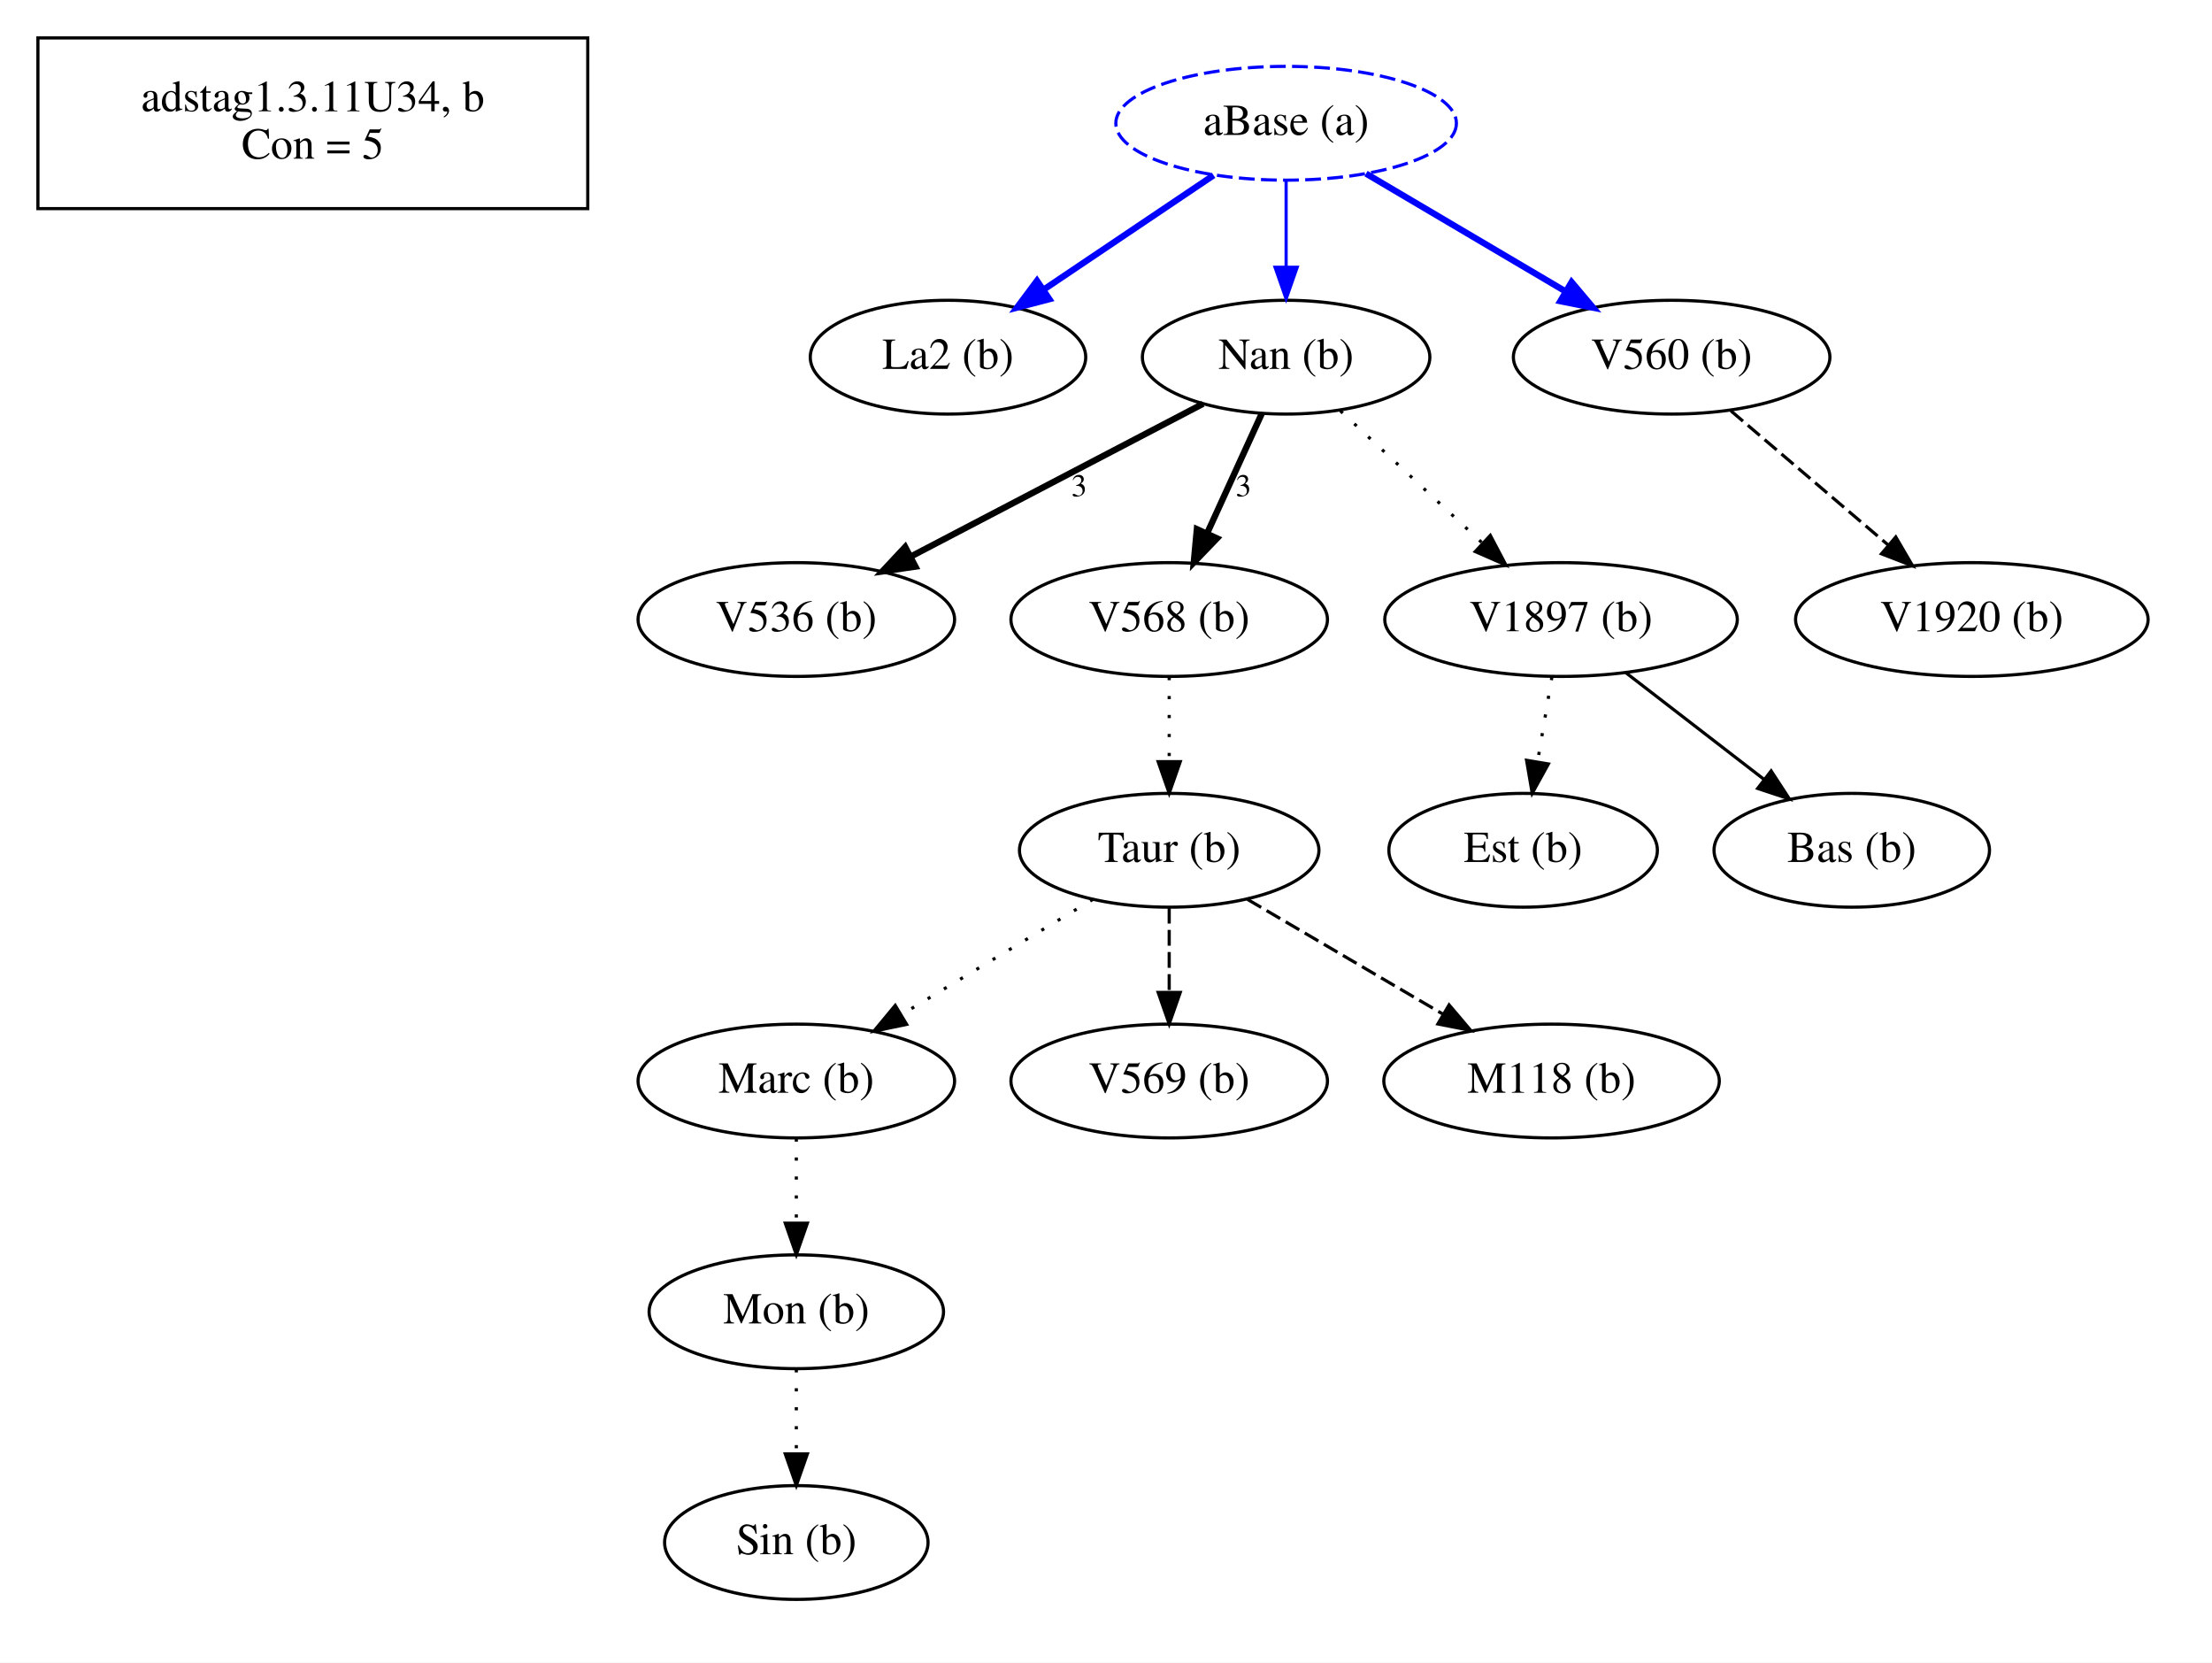
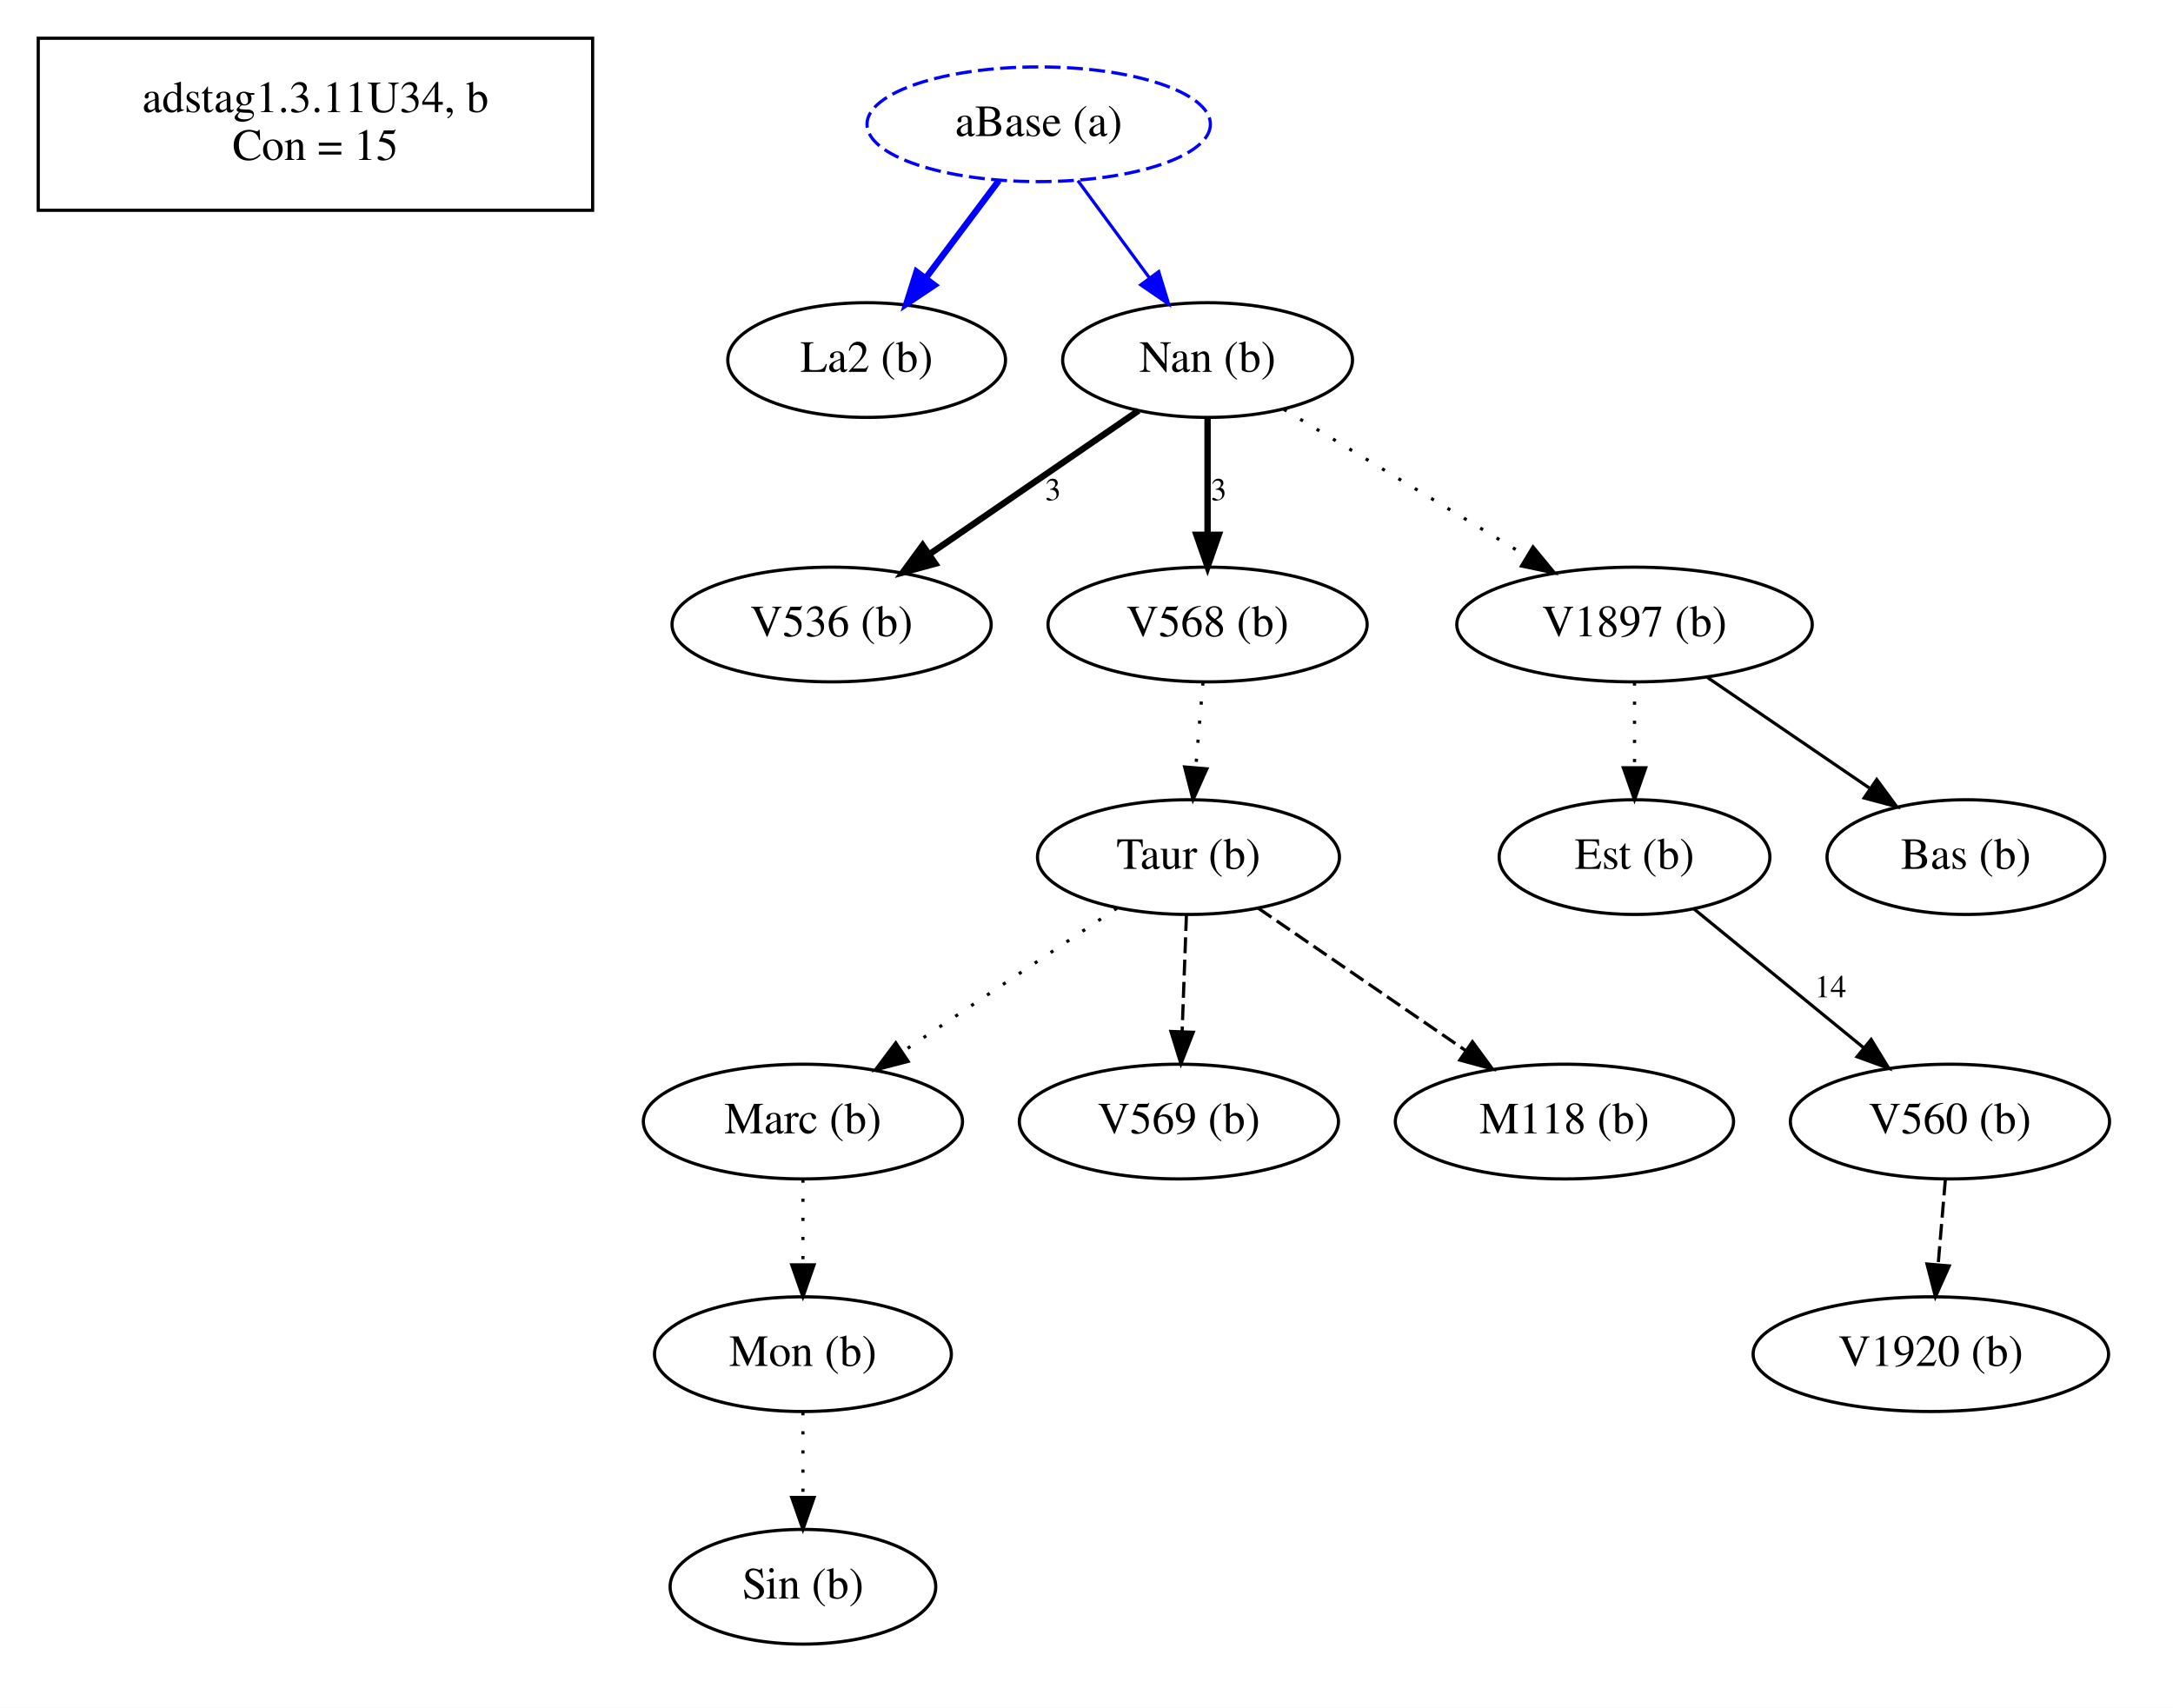
- <svg xmlns="http://www.w3.org/2000/svg" width="700pt" height="526pt" viewBox="0.00 0.00 700.00 526.00">
-   <g id="graph0" class="graph" transform="scale(1 1) rotate(0) translate(4 522)">
-     <polygon fill="white" stroke="transparent" points="-4,4 -4,-522 696,-522 696,4 -4,4" />
+ <svg xmlns="http://www.w3.org/2000/svg" width="682pt" height="536pt" viewBox="0.00 0.00 682.00 536.00">
+   <g id="graph0" class="graph" transform="scale(1 1) rotate(0) translate(4 532)">
+     <polygon fill="white" stroke="transparent" points="-4,4 -4,-532 678,-532 678,4 -4,4" />
    <g id="clust1" class="cluster">
-       <polygon fill="none" stroke="black" points="8,-456 8,-510 182,-510 182,-456 8,-456" />
+       <polygon fill="none" stroke="black" points="8,-466 8,-520 182,-520 182,-466 8,-466" />
    </g>
    <g id="clust2" class="cluster">
</g>
    <g id="node1" class="node">
-       <text text-anchor="middle" x="95" y="-486.8" font-family="Times,serif" font-size="14.00">adstag1.3.11U34, b</text>
-       <text text-anchor="middle" x="95" y="-471.8" font-family="Times,serif" font-size="14.00">Con = 5</text>
+       <text text-anchor="middle" x="95" y="-496.8" font-family="Times,serif" font-size="14.00">adstag1.3.11U34, b</text>
+       <text text-anchor="middle" x="95" y="-481.8" font-family="Times,serif" font-size="14.00">Con = 15</text>
    </g>
    <g id="node2" class="node">
      <ellipse fill="none" stroke="black" cx="248" cy="-180" rx="50.09" ry="18" />
      <text text-anchor="middle" x="248" y="-176.3" font-family="Times,serif" font-size="14.00">Marc (b)</text>
    </g>
    <g id="node9" class="node">
      <ellipse fill="none" stroke="black" cx="248" cy="-107" rx="46.59" ry="18" />
      <text text-anchor="middle" x="248" y="-103.3" font-family="Times,serif" font-size="14.00">Mon (b)</text>
    </g>
    <g id="edge8" class="edge">
      <path fill="none" stroke="black" stroke-dasharray="1,5" d="M248,-161.81C248,-153.79 248,-144.05 248,-135.07" />
      <polygon fill="black" stroke="black" points="251.5,-135.03 248,-125.03 244.5,-135.03 251.5,-135.03" />
    </g>
    <g id="node3" class="node">
      <ellipse fill="none" stroke="black" cx="248" cy="-34" rx="41.69" ry="18" />
      <text text-anchor="middle" x="248" y="-30.3" font-family="Times,serif" font-size="14.00">Sin (b)</text>
    </g>
    <g id="node4" class="node">
-       <ellipse fill="none" stroke="black" cx="366" cy="-253" rx="47.39" ry="18" />
-       <text text-anchor="middle" x="366" y="-249.3" font-family="Times,serif" font-size="14.00">Taur (b)</text>
+       <ellipse fill="none" stroke="black" cx="369" cy="-263" rx="47.39" ry="18" />
+       <text text-anchor="middle" x="369" y="-259.3" font-family="Times,serif" font-size="14.00">Taur (b)</text>
    </g>
    <g id="edge1" class="edge">
-       <path fill="none" stroke="black" stroke-dasharray="1,5" d="M341.84,-237.46C324.37,-226.95 300.57,-212.63 281.3,-201.04" />
-       <polygon fill="black" stroke="black" points="282.91,-197.92 272.54,-195.76 279.3,-203.92 282.91,-197.92" />
+       <path fill="none" stroke="black" stroke-dasharray="1,5" d="M346.52,-246.95C327.54,-234.25 300.16,-215.92 279.08,-201.81" />
+       <polygon fill="black" stroke="black" points="281.02,-198.89 270.77,-196.24 277.13,-204.71 281.02,-198.89" />
    </g>
    <g id="node6" class="node">
      <ellipse fill="none" stroke="black" cx="366" cy="-180" rx="50.09" ry="18" />
      <text text-anchor="middle" x="366" y="-176.3" font-family="Times,serif" font-size="14.00">V569 (b)</text>
    </g>
    <g id="edge5" class="edge">
-       <path fill="none" stroke="black" stroke-dasharray="5,2" d="M366,-234.81C366,-226.79 366,-217.05 366,-208.07" />
-       <polygon fill="black" stroke="black" points="369.5,-208.03 366,-198.03 362.5,-208.03 369.5,-208.03" />
+       <path fill="none" stroke="black" stroke-dasharray="5,2" d="M368.36,-244.82C367.97,-234.19 367.46,-220.31 367.01,-208.2" />
+       <polygon fill="black" stroke="black" points="370.5,-208.02 366.64,-198.15 363.51,-208.28 370.5,-208.02" />
    </g>
    <g id="node10" class="node">
      <ellipse fill="none" stroke="black" cx="487" cy="-180" rx="53.09" ry="18" />
      <text text-anchor="middle" x="487" y="-176.3" font-family="Times,serif" font-size="14.00">M118 (b)</text>
    </g>
    <g id="edge9" class="edge">
-       <path fill="none" stroke="black" stroke-dasharray="5,2" d="M390.78,-237.46C408.65,-226.98 432.99,-212.69 452.72,-201.11" />
-       <polygon fill="black" stroke="black" points="454.57,-204.09 461.42,-196.01 451.02,-198.05 454.57,-204.09" />
+       <path fill="none" stroke="black" stroke-dasharray="5,2" d="M390.92,-246.95C409.23,-234.38 435.56,-216.31 456.02,-202.26" />
+       <polygon fill="black" stroke="black" points="458.13,-205.06 464.4,-196.52 454.17,-199.29 458.13,-205.06" />
    </g>
    <g id="node5" class="node">
-       <ellipse fill="none" stroke="black" cx="296" cy="-409" rx="43.59" ry="18" />
-       <text text-anchor="middle" x="296" y="-405.3" font-family="Times,serif" font-size="14.00">La2 (b)</text>
+       <ellipse fill="none" stroke="black" cx="268" cy="-419" rx="43.59" ry="18" />
+       <text text-anchor="middle" x="268" y="-415.3" font-family="Times,serif" font-size="14.00">La2 (b)</text>
    </g>
    <g id="node7" class="node">
-       <ellipse fill="none" stroke="black" cx="403" cy="-409" rx="45.49" ry="18" />
-       <text text-anchor="middle" x="403" y="-405.3" font-family="Times,serif" font-size="14.00">Nan (b)</text>
+       <ellipse fill="none" stroke="black" cx="375" cy="-419" rx="45.49" ry="18" />
+       <text text-anchor="middle" x="375" y="-415.3" font-family="Times,serif" font-size="14.00">Nan (b)</text>
    </g>
    <g id="node11" class="node">
-       <ellipse fill="none" stroke="black" cx="248" cy="-326" rx="50.09" ry="18" />
-       <text text-anchor="middle" x="248" y="-322.3" font-family="Times,serif" font-size="14.00">V536 (b)</text>
+       <ellipse fill="none" stroke="black" cx="257" cy="-336" rx="50.09" ry="18" />
+       <text text-anchor="middle" x="257" y="-332.3" font-family="Times,serif" font-size="14.00">V536 (b)</text>
    </g>
    <g id="edge10" class="edge">
-       <path fill="none" stroke="black" stroke-width="2" d="M376.71,-394.26C351.33,-381 312.7,-360.81 284.38,-346.01" />
-       <polygon fill="black" stroke="black" stroke-width="2" points="285.69,-342.75 275.21,-341.22 282.45,-348.95 285.69,-342.75" />
-       <text text-anchor="middle" x="337.5" y="-365" font-family="Times,serif" font-size="10.00">3</text>
+       <path fill="none" stroke="black" stroke-width="2" d="M353.36,-403.14C334.96,-390.52 308.33,-372.24 287.73,-358.09" />
+       <polygon fill="black" stroke="black" stroke-width="2" points="289.53,-355.09 279.31,-352.31 285.57,-360.86 289.53,-355.09" />
+       <text text-anchor="middle" x="326.5" y="-375" font-family="Times,serif" font-size="10.00">3</text>
    </g>
    <g id="node14" class="node">
-       <ellipse fill="none" stroke="black" cx="366" cy="-326" rx="50.09" ry="18" />
-       <text text-anchor="middle" x="366" y="-322.3" font-family="Times,serif" font-size="14.00">V568 (b)</text>
+       <ellipse fill="none" stroke="black" cx="375" cy="-336" rx="50.09" ry="18" />
+       <text text-anchor="middle" x="375" y="-332.3" font-family="Times,serif" font-size="14.00">V568 (b)</text>
    </g>
    <g id="edge13" class="edge">
-       <path fill="none" stroke="black" stroke-width="2" d="M395.33,-391.22C390.36,-380.32 383.76,-365.89 378.09,-353.47" />
-       <polygon fill="black" stroke="black" stroke-width="2" points="381.12,-351.68 373.78,-344.04 374.76,-354.59 381.12,-351.68" />
-       <text text-anchor="middle" x="389.5" y="-365" font-family="Times,serif" font-size="10.00">3</text>
+       <path fill="none" stroke="black" stroke-width="2" d="M375,-400.82C375,-390.19 375,-376.31 375,-364.2" />
+       <polygon fill="black" stroke="black" stroke-width="2" points="378.5,-364.15 375,-354.15 371.5,-364.15 378.5,-364.15" />
+       <text text-anchor="middle" x="378.5" y="-375" font-family="Times,serif" font-size="10.00">3</text>
    </g>
    <g id="node16" class="node">
-       <ellipse fill="none" stroke="black" cx="490" cy="-326" rx="55.79" ry="18" />
-       <text text-anchor="middle" x="490" y="-322.3" font-family="Times,serif" font-size="14.00">V1897 (b)</text>
+       <ellipse fill="none" stroke="black" cx="509" cy="-336" rx="55.79" ry="18" />
+       <text text-anchor="middle" x="509" y="-332.3" font-family="Times,serif" font-size="14.00">V1897 (b)</text>
    </g>
    <g id="edge15" class="edge">
-       <path fill="none" stroke="black" stroke-dasharray="1,5" d="M420.19,-392C432.97,-380.09 450.62,-363.67 464.97,-350.31" />
-       <polygon fill="black" stroke="black" points="467.62,-352.62 472.55,-343.25 462.85,-347.5 467.62,-352.62" />
+       <path fill="none" stroke="black" stroke-dasharray="1,5" d="M398.96,-403.52C420.18,-390.69 451.41,-371.81 475.18,-357.44" />
+       <polygon fill="black" stroke="black" points="477.14,-360.35 483.89,-352.18 473.52,-354.36 477.14,-360.35" />
    </g>
    <g id="node8" class="node">
-       <ellipse fill="none" stroke="black" cx="525" cy="-409" rx="50.09" ry="18" />
-       <text text-anchor="middle" x="525" y="-405.3" font-family="Times,serif" font-size="14.00">V560 (b)</text>
+       <ellipse fill="none" stroke="black" cx="608" cy="-180" rx="50.09" ry="18" />
+       <text text-anchor="middle" x="608" y="-176.3" font-family="Times,serif" font-size="14.00">V560 (b)</text>
    </g>
    <g id="node15" class="node">
-       <ellipse fill="none" stroke="black" cx="620" cy="-326" rx="55.79" ry="18" />
-       <text text-anchor="middle" x="620" y="-322.3" font-family="Times,serif" font-size="14.00">V1920 (b)</text>
+       <ellipse fill="none" stroke="black" cx="602" cy="-107" rx="55.79" ry="18" />
+       <text text-anchor="middle" x="602" y="-103.3" font-family="Times,serif" font-size="14.00">V1920 (b)</text>
    </g>
    <g id="edge14" class="edge">
-       <path fill="none" stroke="black" stroke-dasharray="5,2" d="M543.77,-392C557.95,-379.9 577.61,-363.14 593.41,-349.67" />
-       <polygon fill="black" stroke="black" points="595.93,-352.12 601.27,-342.97 591.39,-346.79 595.93,-352.12" />
+       <path fill="none" stroke="black" stroke-dasharray="5,2" d="M606.55,-161.81C605.87,-153.79 605.05,-144.05 604.29,-135.07" />
+       <polygon fill="black" stroke="black" points="607.77,-134.7 603.44,-125.03 600.79,-135.29 607.77,-134.7" />
    </g>
    <g id="edge2" class="edge">
      <path fill="none" stroke="black" stroke-dasharray="1,5" d="M248,-88.81C248,-80.79 248,-71.05 248,-62.07" />
      <polygon fill="black" stroke="black" points="251.5,-62.03 248,-52.03 244.5,-62.03 251.5,-62.03" />
    </g>
    <g id="node12" class="node">
-       <ellipse fill="none" stroke="black" cx="478" cy="-253" rx="42.49" ry="18" />
-       <text text-anchor="middle" x="478" y="-249.3" font-family="Times,serif" font-size="14.00">Est (b)</text>
+       <ellipse fill="none" stroke="black" cx="509" cy="-263" rx="42.49" ry="18" />
+       <text text-anchor="middle" x="509" y="-259.3" font-family="Times,serif" font-size="14.00">Est (b)</text>
+     </g>
+     <g id="edge7" class="edge">
+       <path fill="none" stroke="black" d="M527.62,-246.76C542.64,-234.48 563.97,-217.02 580.89,-203.18" />
+       <polygon fill="black" stroke="black" points="583.26,-205.76 588.79,-196.72 578.83,-200.34 583.26,-205.76" />
+       <text text-anchor="middle" x="570.5" y="-219" font-family="Times,serif" font-size="10.00">14</text>
    </g>
    <g id="node13" class="node">
-       <ellipse fill="none" stroke="black" cx="582" cy="-253" rx="43.59" ry="18" />
-       <text text-anchor="middle" x="582" y="-249.3" font-family="Times,serif" font-size="14.00">Bas (b)</text>
+       <ellipse fill="none" stroke="black" cx="613" cy="-263" rx="43.59" ry="18" />
+       <text text-anchor="middle" x="613" y="-259.3" font-family="Times,serif" font-size="14.00">Bas (b)</text>
    </g>
    <g id="edge3" class="edge">
-       <path fill="none" stroke="black" stroke-dasharray="1,5" d="M366,-307.81C366,-299.79 366,-290.05 366,-281.07" />
-       <polygon fill="black" stroke="black" points="369.5,-281.03 366,-271.03 362.5,-281.03 369.5,-281.03" />
+       <path fill="none" stroke="black" stroke-dasharray="1,5" d="M373.55,-317.81C372.87,-309.79 372.05,-300.05 371.29,-291.07" />
+       <polygon fill="black" stroke="black" points="374.77,-290.7 370.44,-281.03 367.79,-291.29 374.77,-290.7" />
    </g>
    <g id="edge11" class="edge">
-       <path fill="none" stroke="black" stroke-dasharray="1,5" d="M487.1,-307.81C485.74,-299.79 484.09,-290.05 482.58,-281.07" />
-       <polygon fill="black" stroke="black" points="486,-280.31 480.88,-271.03 479.09,-281.47 486,-280.31" />
+       <path fill="none" stroke="black" stroke-dasharray="1,5" d="M509,-317.81C509,-309.79 509,-300.05 509,-291.07" />
+       <polygon fill="black" stroke="black" points="512.5,-291.03 509,-281.03 505.5,-291.03 512.5,-291.03" />
    </g>
    <g id="edge12" class="edge">
-       <path fill="none" stroke="black" d="M510.42,-309.24C523.34,-299.27 540.21,-286.25 554.33,-275.36" />
-       <polygon fill="black" stroke="black" points="556.49,-278.11 562.27,-269.23 552.22,-272.56 556.49,-278.11" />
+       <path fill="none" stroke="black" d="M531.82,-319.42C546.76,-309.22 566.44,-295.79 582.68,-284.7" />
+       <polygon fill="black" stroke="black" points="585.01,-287.35 591.3,-278.82 581.06,-281.56 585.01,-287.35" />
    </g>
    <g id="node17" class="node">
-       <ellipse fill="none" stroke="blue" stroke-dasharray="5,2" cx="403" cy="-483" rx="53.89" ry="18" />
-       <text text-anchor="middle" x="403" y="-479.3" font-family="Times,serif" font-size="14.00">aBase (a)</text>
+       <ellipse fill="none" stroke="blue" stroke-dasharray="5,2" cx="322" cy="-493" rx="53.89" ry="18" />
+       <text text-anchor="middle" x="322" y="-489.3" font-family="Times,serif" font-size="14.00">aBase (a)</text>
    </g>
    <g id="edge4" class="edge">
-       <path fill="none" stroke="blue" stroke-width="2" d="M380.05,-466.55C364.36,-456 343.4,-441.9 326.34,-430.42" />
-       <polygon fill="blue" stroke="blue" stroke-width="2" points="328.07,-427.36 317.82,-424.68 324.16,-433.17 328.07,-427.36" />
+       <path fill="none" stroke="blue" stroke-width="2" d="M309.48,-475.3C302.66,-466.21 294.1,-454.8 286.52,-444.7" />
+       <polygon fill="blue" stroke="blue" stroke-width="2" points="289.26,-442.51 280.46,-436.61 283.66,-446.71 289.26,-442.51" />
    </g>
    <g id="edge6" class="edge">
-       <path fill="none" stroke="blue" d="M403,-464.94C403,-456.81 403,-446.88 403,-437.7" />
-       <polygon fill="blue" stroke="blue" points="406.5,-437.44 403,-427.44 399.5,-437.44 406.5,-437.44" />
-     </g>
-     <g id="edge7" class="edge">
-       <path fill="none" stroke="blue" stroke-width="2" d="M428.28,-467.08C446.56,-456.29 471.44,-441.61 491.39,-429.83" />
-       <polygon fill="blue" stroke="blue" stroke-width="2" points="493.34,-432.75 500.17,-424.65 489.78,-426.72 493.34,-432.75" />
+       <path fill="none" stroke="blue" d="M334.29,-475.3C340.98,-466.21 349.39,-454.8 356.82,-444.7" />
+       <polygon fill="blue" stroke="blue" points="359.66,-446.74 362.77,-436.61 354.03,-442.59 359.66,-446.74" />
    </g>
  </g>
</svg>
